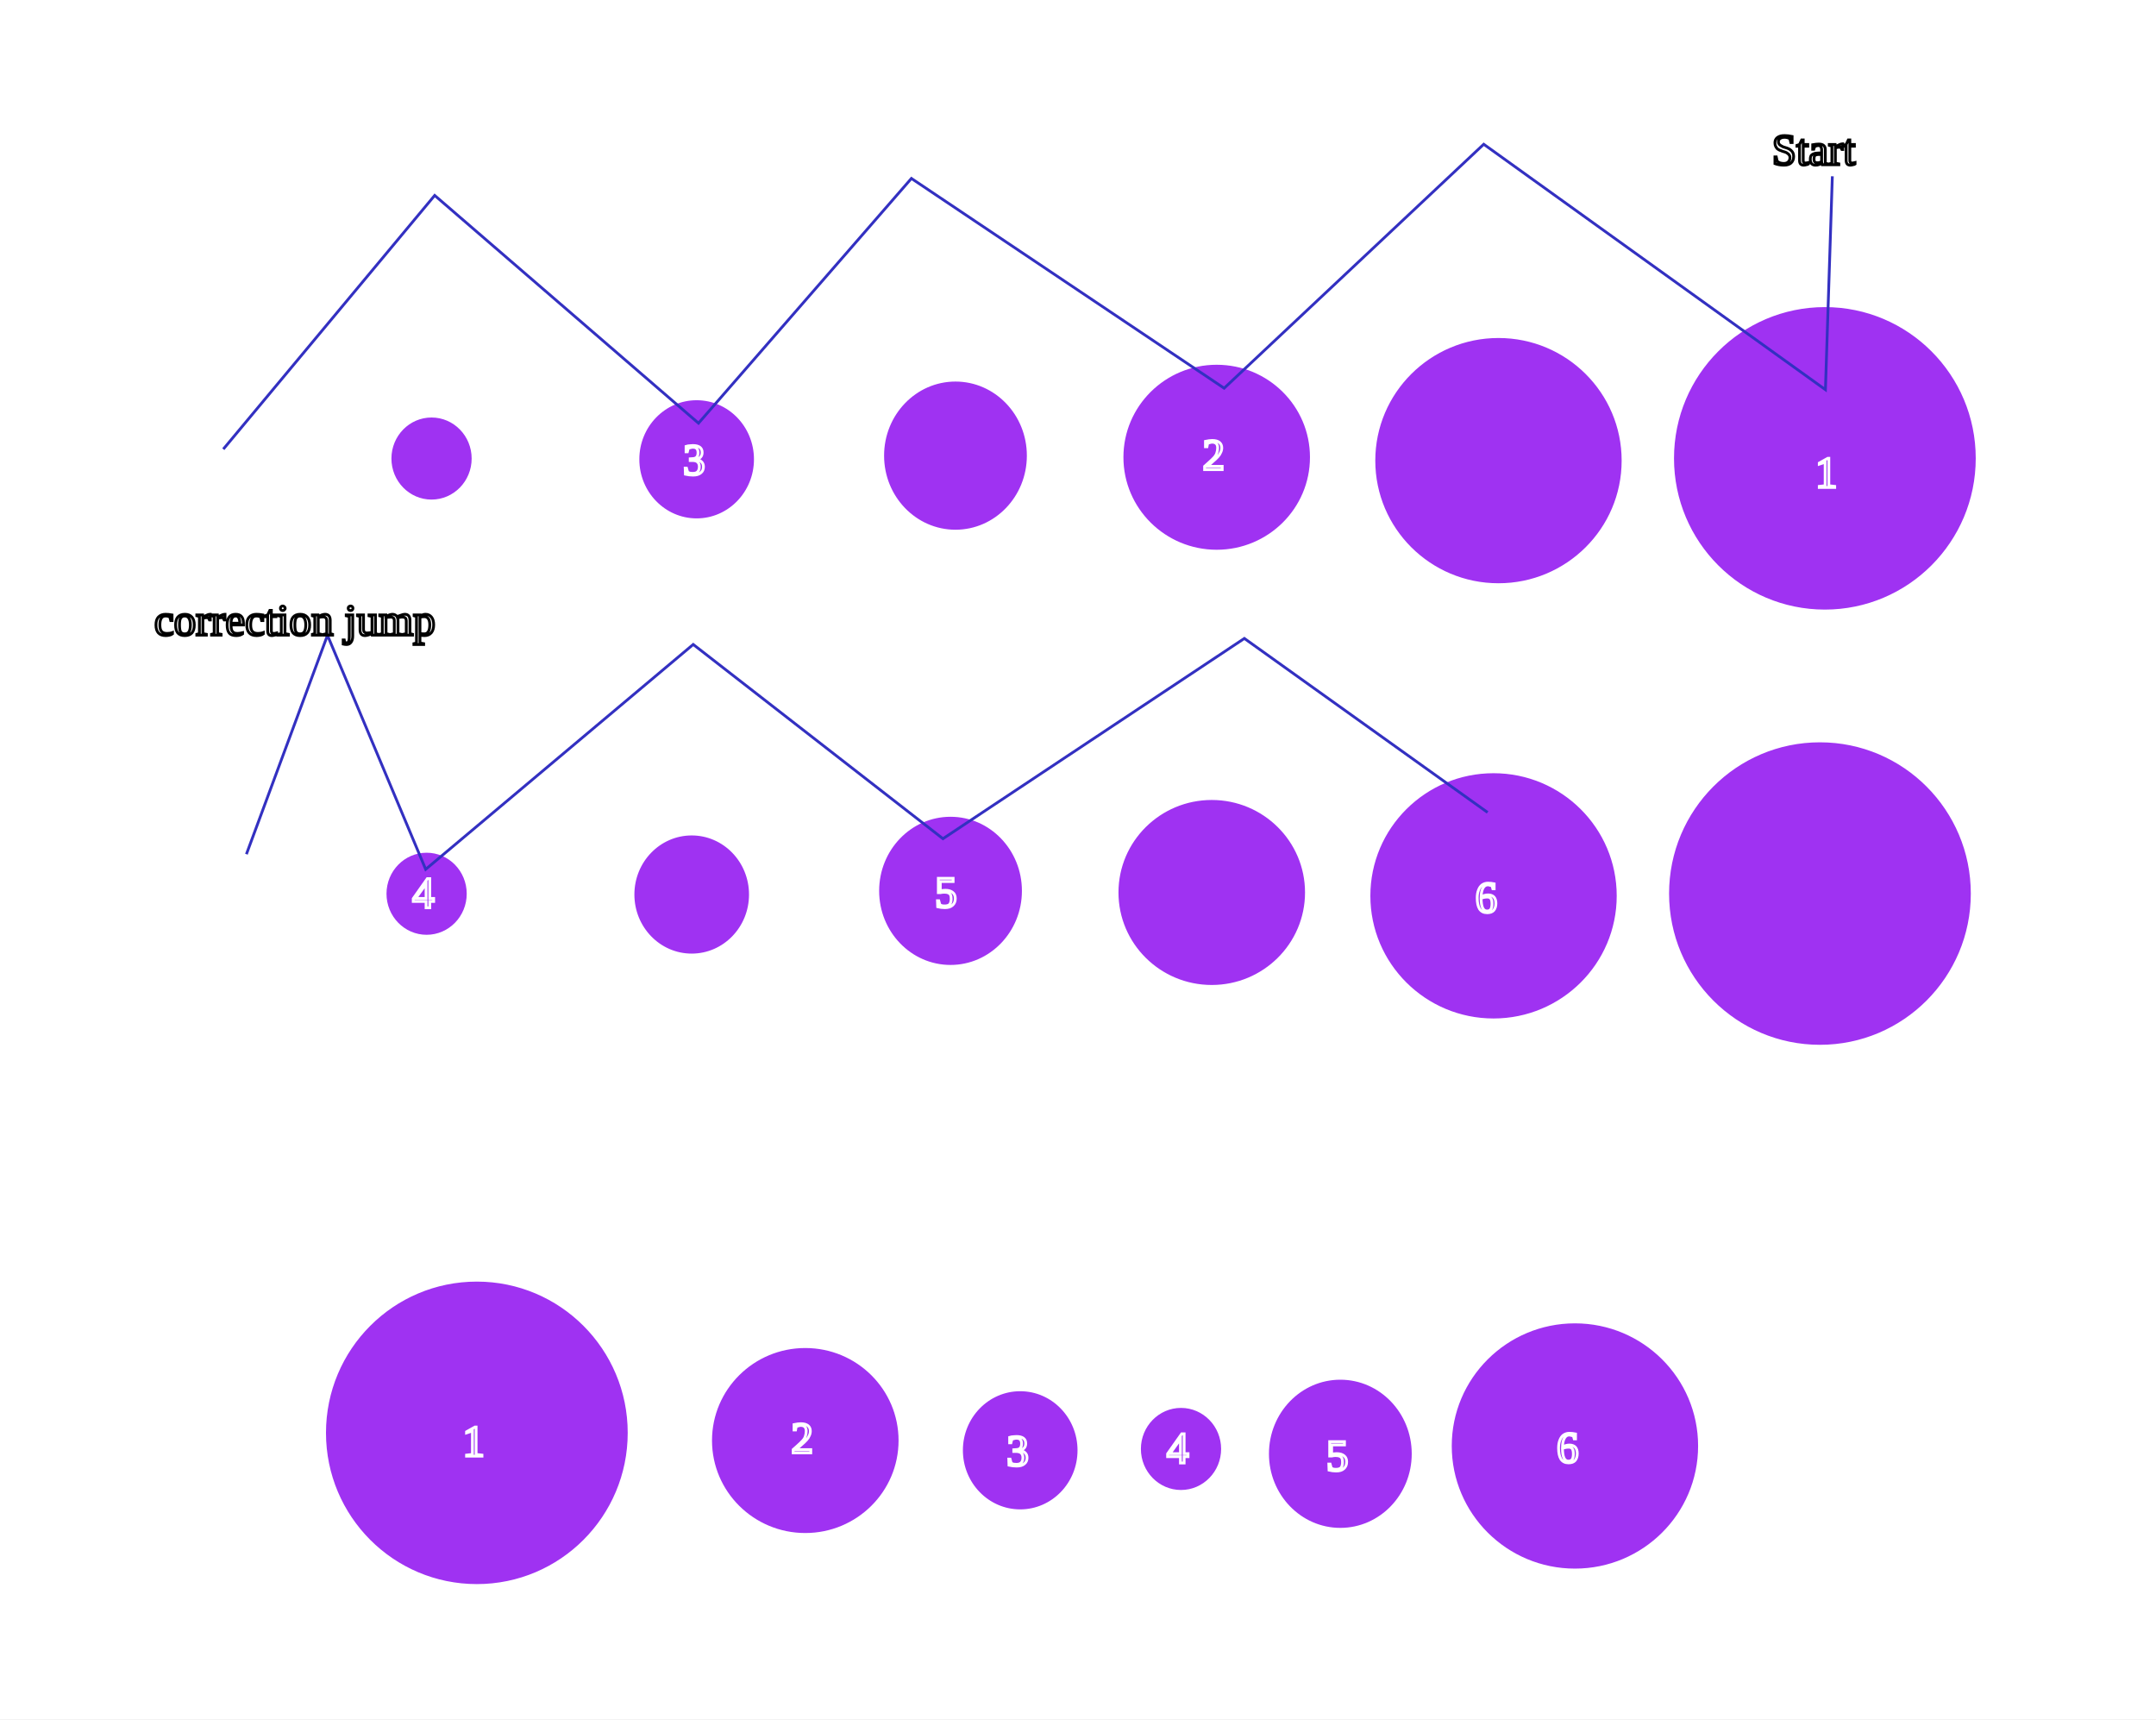
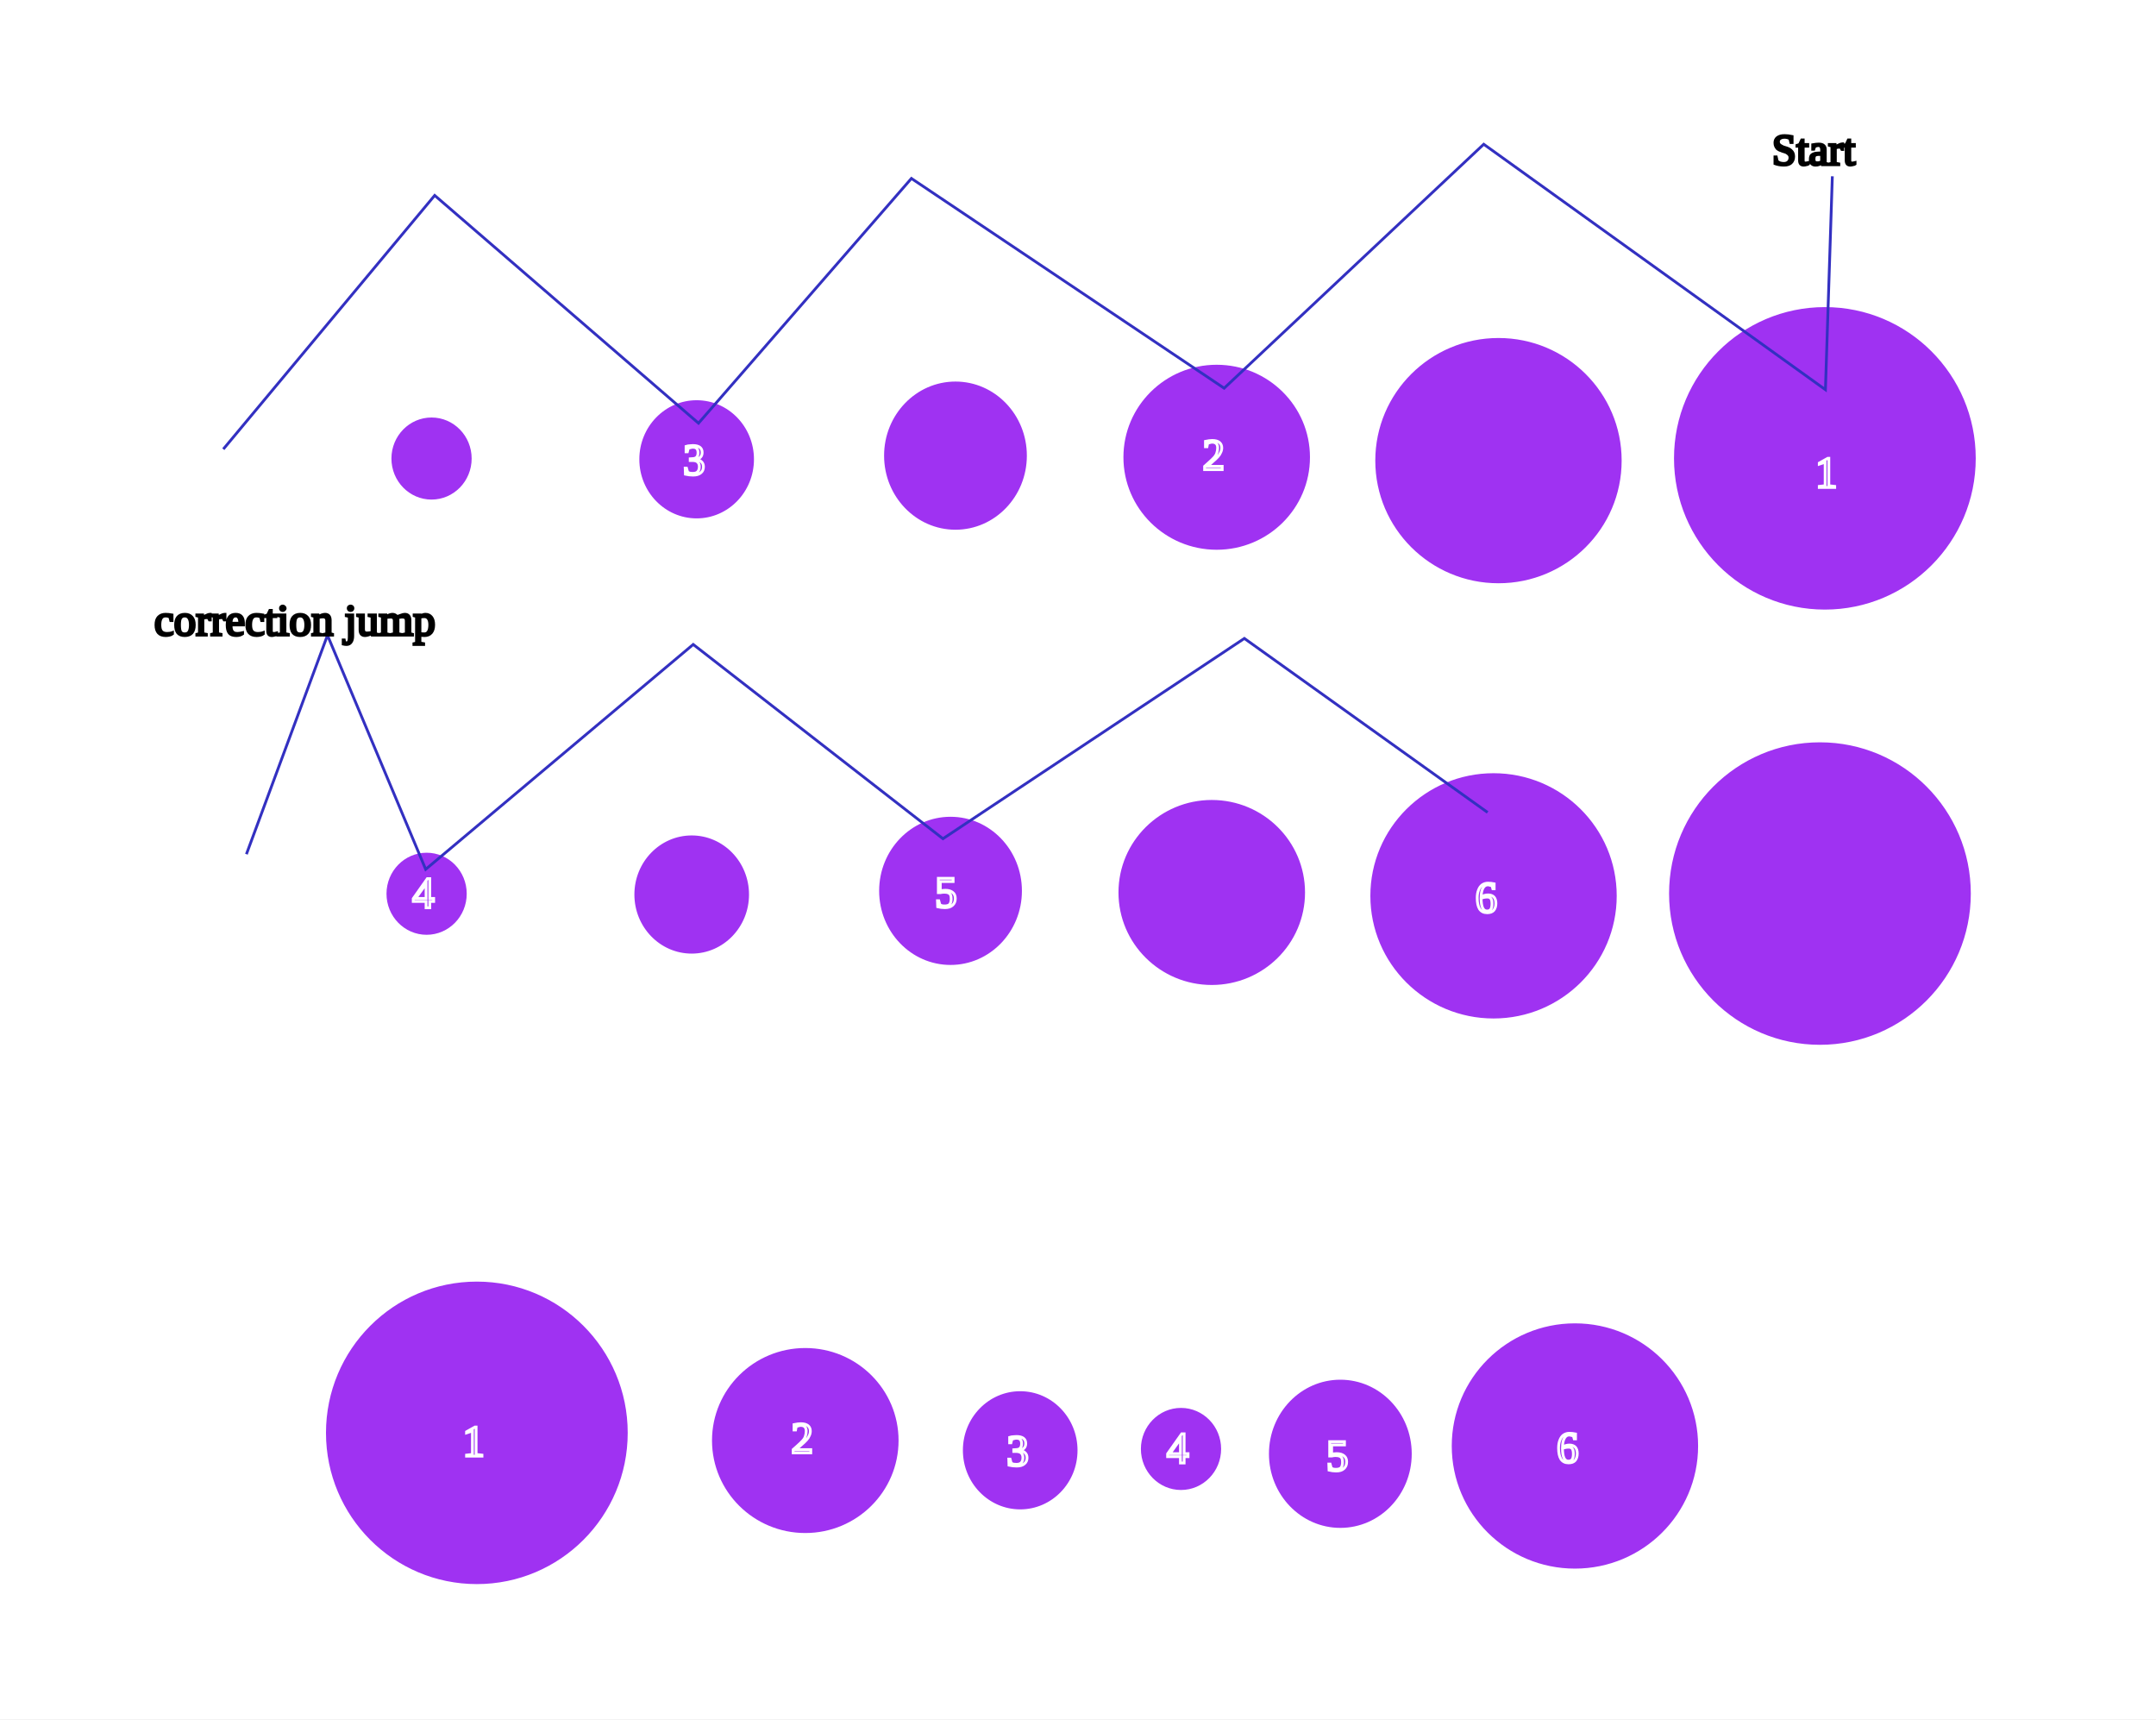
<svg xmlns="http://www.w3.org/2000/svg" width="154.836mm" height="123.449mm" viewBox="0 0 154.836 123.449" version="1.1" id="svg5">
  <defs id="defs2">
    <rect x="279.97" y="92.52" width="15.092" height="28.435" id="rect10661" />
    <rect x="411.042" y="93.729" width="15.906" height="21.103" id="rect8991" />
  </defs>
  <g id="layer2" transform="translate(-23.90936,-4.863595)">
    <rect style="display:inline;fill:#ffffff;fill-opacity:1;fill-rule:evenodd;stroke:#ffffff;stroke-width:0.2;stroke-dasharray:none;stroke-opacity:1" id="rect16594" width="154.636" height="123.249" x="24.009" y="4.964" />
  </g>
  <g id="layer1" transform="translate(-23.90936,-4.863595)">
    <ellipse style="fill:#9f32f2;fill-opacity:1;stroke:#ffffff;stroke-width:0.131" id="path5422" cx="54.901" cy="37.787" rx="2.946" ry="3.012" />
    <ellipse style="fill:#9f32f2;fill-opacity:1;stroke:#ffffff;stroke-width:0.188" id="path5422-3" cx="73.94" cy="37.842" rx="4.21" ry="4.336" />
    <ellipse style="fill:#9f32f2;fill-opacity:1;stroke:#ffffff;stroke-width:0.235" id="path5422-6" cx="92.528" cy="37.579" rx="5.244" ry="5.437" />
    <ellipse style="fill:#9f32f2;fill-opacity:1;stroke:#ffffff;stroke-width:0.301" id="path5422-7" cx="111.288" cy="37.695" rx="6.849" ry="6.792" />
    <ellipse style="fill:#9f32f2;fill-opacity:1;stroke:#ffffff;stroke-width:0.398" id="path5422-5" cx="131.524" cy="37.937" rx="9.045" ry="9.004" />
    <ellipse style="fill:#9f32f2;fill-opacity:1;stroke:#ffffff;stroke-width:0.489" id="path5422-35" cx="154.965" cy="37.773" rx="11.079" ry="11.104" />
    <ellipse style="fill:#9f32f2;fill-opacity:1;stroke:#ffffff;stroke-width:0.131" id="path5422-61" cx="54.547" cy="69.036" rx="2.946" ry="3.012" />
    <ellipse style="fill:#9f32f2;fill-opacity:1;stroke:#ffffff;stroke-width:0.188" id="path5422-3-8" cx="73.585" cy="69.091" rx="4.21" ry="4.336" />
    <ellipse style="fill:#9f32f2;fill-opacity:1;stroke:#ffffff;stroke-width:0.235" id="path5422-6-7" cx="92.173" cy="68.828" rx="5.244" ry="5.437" />
    <ellipse style="fill:#9f32f2;fill-opacity:1;stroke:#ffffff;stroke-width:0.301" id="path5422-7-9" cx="110.933" cy="68.944" rx="6.849" ry="6.792" />
    <ellipse style="fill:#9f32f2;fill-opacity:1;stroke:#ffffff;stroke-width:0.398" id="path5422-5-2" cx="131.17" cy="69.186" rx="9.045" ry="9.004" />
    <ellipse style="fill:#9f32f2;fill-opacity:1;stroke:#ffffff;stroke-width:0.489" id="path5422-35-0" cx="154.611" cy="69.022" rx="11.079" ry="11.104" />
    <path style="fill:none;fill-opacity:1;fill-rule:evenodd;stroke:#3330c1;stroke-width:0.2;stroke-dasharray:none;stroke-opacity:1" d="M 155.501,17.521 155.005,32.843 130.465,15.221 111.823,32.736 89.363,17.676 74.073,35.249 55.127,18.895 39.946,37.114" id="path10738" />
    <path style="fill:none;fill-opacity:1;fill-rule:evenodd;stroke:#3330c1;stroke-width:0.2;stroke-dasharray:none;stroke-opacity:1" d="M 41.606,66.195 47.428,50.475 54.48,67.281 73.694,51.136 91.629,65.083 113.275,50.704 130.743,63.196" id="path12360" />
    <text xml:space="preserve" style="font-size:3.175px;fill:none;fill-opacity:1;fill-rule:evenodd;stroke:#ffffff;stroke-width:0.2;stroke-dasharray:none;stroke-opacity:1" x="154.28" y="39.864" id="text12416">
      <tspan id="tspan12414" style="stroke:#ffffff;stroke-width:0.2;stroke-opacity:1" x="154.28" y="39.864">1</tspan>
    </text>
    <text xml:space="preserve" style="font-size:3.175px;fill:none;fill-opacity:1;fill-rule:evenodd;stroke:#ffffff;stroke-width:0.2;stroke-dasharray:none;stroke-opacity:1" x="110.278" y="38.583" id="text12784">
      <tspan id="tspan12782" style="stroke-width:0.2" x="110.278" y="38.583">2</tspan>
    </text>
    <text xml:space="preserve" style="font-size:3.175px;fill:none;fill-opacity:1;fill-rule:evenodd;stroke:#ffffff;stroke-width:0.2;stroke-dasharray:none;stroke-opacity:1" x="72.962" y="38.946" id="text12788">
      <tspan id="tspan12786" style="stroke-width:0.2" x="72.962" y="38.946">3</tspan>
    </text>
    <ellipse style="fill:#9f32f2;fill-opacity:1;stroke:#ffffff;stroke-width:0.188" id="path5422-3-2" cx="97.177" cy="108.996" rx="4.21" ry="4.336" />
    <text xml:space="preserve" style="font-size:3.175px;fill:none;fill-opacity:1;fill-rule:evenodd;stroke:#ffffff;stroke-width:0.2;stroke-dasharray:none;stroke-opacity:1" x="96.199" y="110.099" id="text12788-8">
      <tspan id="tspan12786-9" style="stroke-width:0.2" x="96.199" y="110.099">3</tspan>
    </text>
    <text xml:space="preserve" style="font-size:3.175px;fill:none;fill-opacity:1;fill-rule:evenodd;stroke:#ffffff;stroke-width:0.2;stroke-dasharray:none;stroke-opacity:1" x="53.522" y="70.044" id="text12792">
      <tspan id="tspan12790" style="stroke-width:0.2" x="53.522" y="70.044">4</tspan>
    </text>
    <ellipse style="fill:#9f32f2;fill-opacity:1;stroke:#ffffff;stroke-width:0.131" id="path5422-61-7" cx="108.725" cy="108.899" rx="2.946" ry="3.012" />
    <text xml:space="preserve" style="font-size:3.175px;fill:none;fill-opacity:1;fill-rule:evenodd;stroke:#ffffff;stroke-width:0.2;stroke-dasharray:none;stroke-opacity:1" x="107.7" y="109.907" id="text12792-3">
      <tspan id="tspan12790-6" style="stroke-width:0.2" x="107.7" y="109.907">4</tspan>
    </text>
    <text xml:space="preserve" style="font-size:3.175px;fill:none;fill-opacity:1;fill-rule:evenodd;stroke:#ffffff;stroke-width:0.2;stroke-dasharray:none;stroke-opacity:1" x="91.046" y="70.006" id="text12796">
      <tspan id="tspan12794" style="stroke-width:0.2" x="91.046" y="70.006">5</tspan>
    </text>
    <ellipse style="fill:#9f32f2;fill-opacity:1;stroke:#ffffff;stroke-width:0.235" id="path5422-6-7-1" cx="120.168" cy="109.247" rx="5.244" ry="5.437" />
    <text xml:space="preserve" style="font-size:3.175px;fill:none;fill-opacity:1;fill-rule:evenodd;stroke:#ffffff;stroke-width:0.2;stroke-dasharray:none;stroke-opacity:1" x="119.151" y="110.455" id="text12796-2">
      <tspan id="tspan12794-9" style="stroke-width:0.2" x="119.151" y="110.455">5</tspan>
    </text>
    <text xml:space="preserve" style="font-size:3.175px;fill:none;fill-opacity:1;fill-rule:evenodd;stroke:#ffffff;stroke-width:0.2;stroke-dasharray:none;stroke-opacity:1" x="129.855" y="70.367" id="text12800">
      <tspan id="tspan12798" style="stroke-width:0.2" x="129.855" y="70.367">6</tspan>
    </text>
    <ellipse style="fill:#9f32f2;fill-opacity:1;stroke:#ffffff;stroke-width:0.398" id="path5422-5-2-3" cx="137.015" cy="108.686" rx="9.045" ry="9.004" />
    <text xml:space="preserve" style="font-size:3.175px;fill:none;fill-opacity:1;fill-rule:evenodd;stroke:#ffffff;stroke-width:0.2;stroke-dasharray:none;stroke-opacity:1" x="135.701" y="109.868" id="text12800-1">
      <tspan id="tspan12798-9" style="stroke-width:0.2" x="135.701" y="109.868">6</tspan>
    </text>
    <ellipse style="fill:#9f32f2;fill-opacity:1;stroke:#ffffff;stroke-width:0.489" id="path5422-35-2" cx="58.155" cy="107.743" rx="11.079" ry="11.104" />
    <text xml:space="preserve" style="font-size:3.175px;fill:none;fill-opacity:1;fill-rule:evenodd;stroke:#ffffff;stroke-width:0.2;stroke-dasharray:none;stroke-opacity:1" x="57.131" y="109.419" id="text12416-3">
      <tspan id="tspan12414-7" style="stroke:#ffffff;stroke-width:0.2;stroke-opacity:1" x="57.131" y="109.419">1</tspan>
    </text>
    <ellipse style="fill:#9f32f2;fill-opacity:1;stroke:#ffffff;stroke-width:0.301" id="path5422-7-5" cx="81.742" cy="108.294" rx="6.849" ry="6.792" />
    <text xml:space="preserve" style="font-size:3.175px;fill:none;fill-opacity:1;fill-rule:evenodd;stroke:#ffffff;stroke-width:0.2;stroke-dasharray:none;stroke-opacity:1" x="80.732" y="109.181" id="text12784-9">
      <tspan id="tspan12782-2" style="stroke-width:0.2" x="80.732" y="109.181">2</tspan>
    </text>
-     <text xml:space="preserve" style="font-size:3.175px;fill:none;fill-opacity:1;fill-rule:evenodd;stroke:#000000;stroke-width:0.2;stroke-dasharray:none;stroke-opacity:1" x="151.162" y="16.694" id="text13038">
-       <tspan id="tspan13036" style="stroke:#000000;stroke-width:0.2;stroke-opacity:1" x="151.162" y="16.694">Start</tspan>
+     <text xml:space="preserve" style="font-size:3.175px;fill:#000000;fill-opacity:1;fill-rule:evenodd;stroke:#000000;stroke-width:0.2;stroke-dasharray:none;stroke-opacity:1" x="151.162" y="16.694" id="text13038">
+       <tspan id="tspan13036" style="stroke:#000000;stroke-width:0.2;stroke-opacity:1;fill:#000000;fill-opacity:1" x="151.162" y="16.694">Start</tspan>
    </text>
-     <text xml:space="preserve" style="font-size:3.175px;fill:none;fill-opacity:1;fill-rule:evenodd;stroke:#000000;stroke-width:0.2;stroke-dasharray:none;stroke-opacity:1" x="34.984" y="50.47" id="text13146">
-       <tspan id="tspan13144" style="stroke-width:0.2" x="34.984" y="50.47">correction jump</tspan>
+     <text xml:space="preserve" style="font-size:3.175px;fill:#000000;fill-opacity:1;fill-rule:evenodd;stroke:#000000;stroke-width:0.2;stroke-dasharray:none;stroke-opacity:1" x="34.984" y="50.47" id="text13146">
+       <tspan id="tspan13144" style="stroke-width:0.2;fill:#000000;fill-opacity:1" x="34.984" y="50.47">correction jump</tspan>
    </text>
  </g>
</svg>
